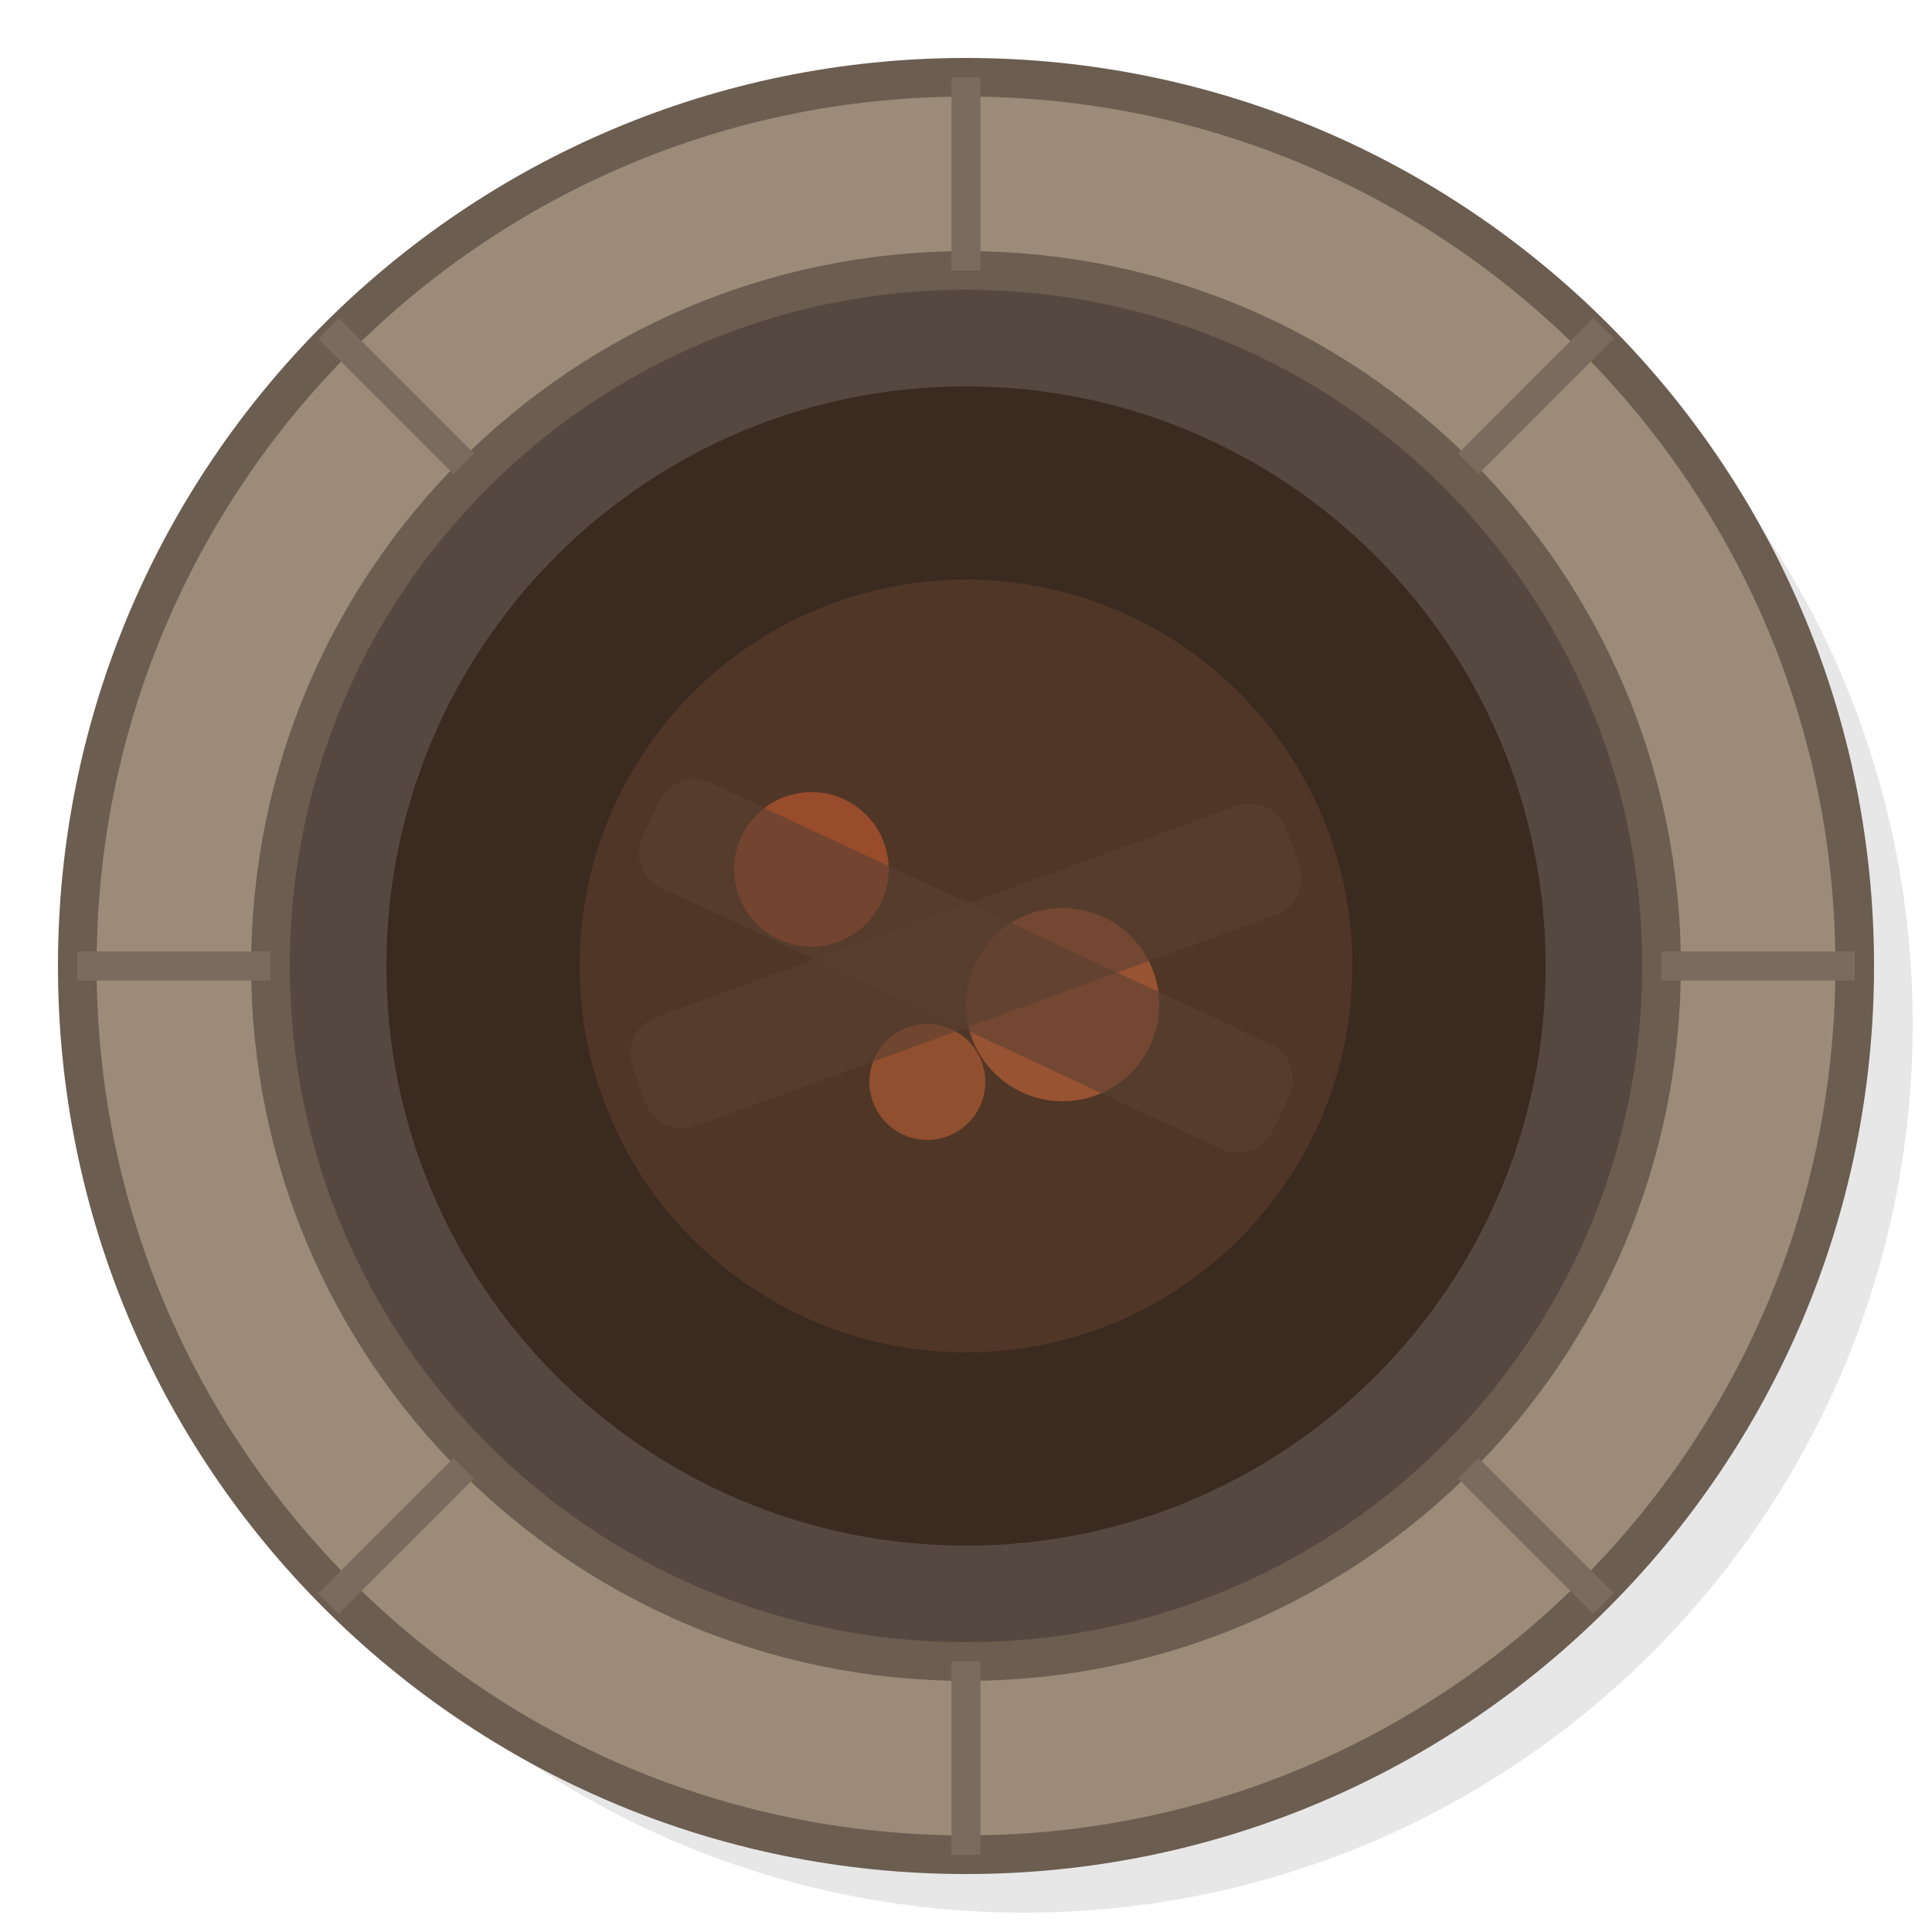
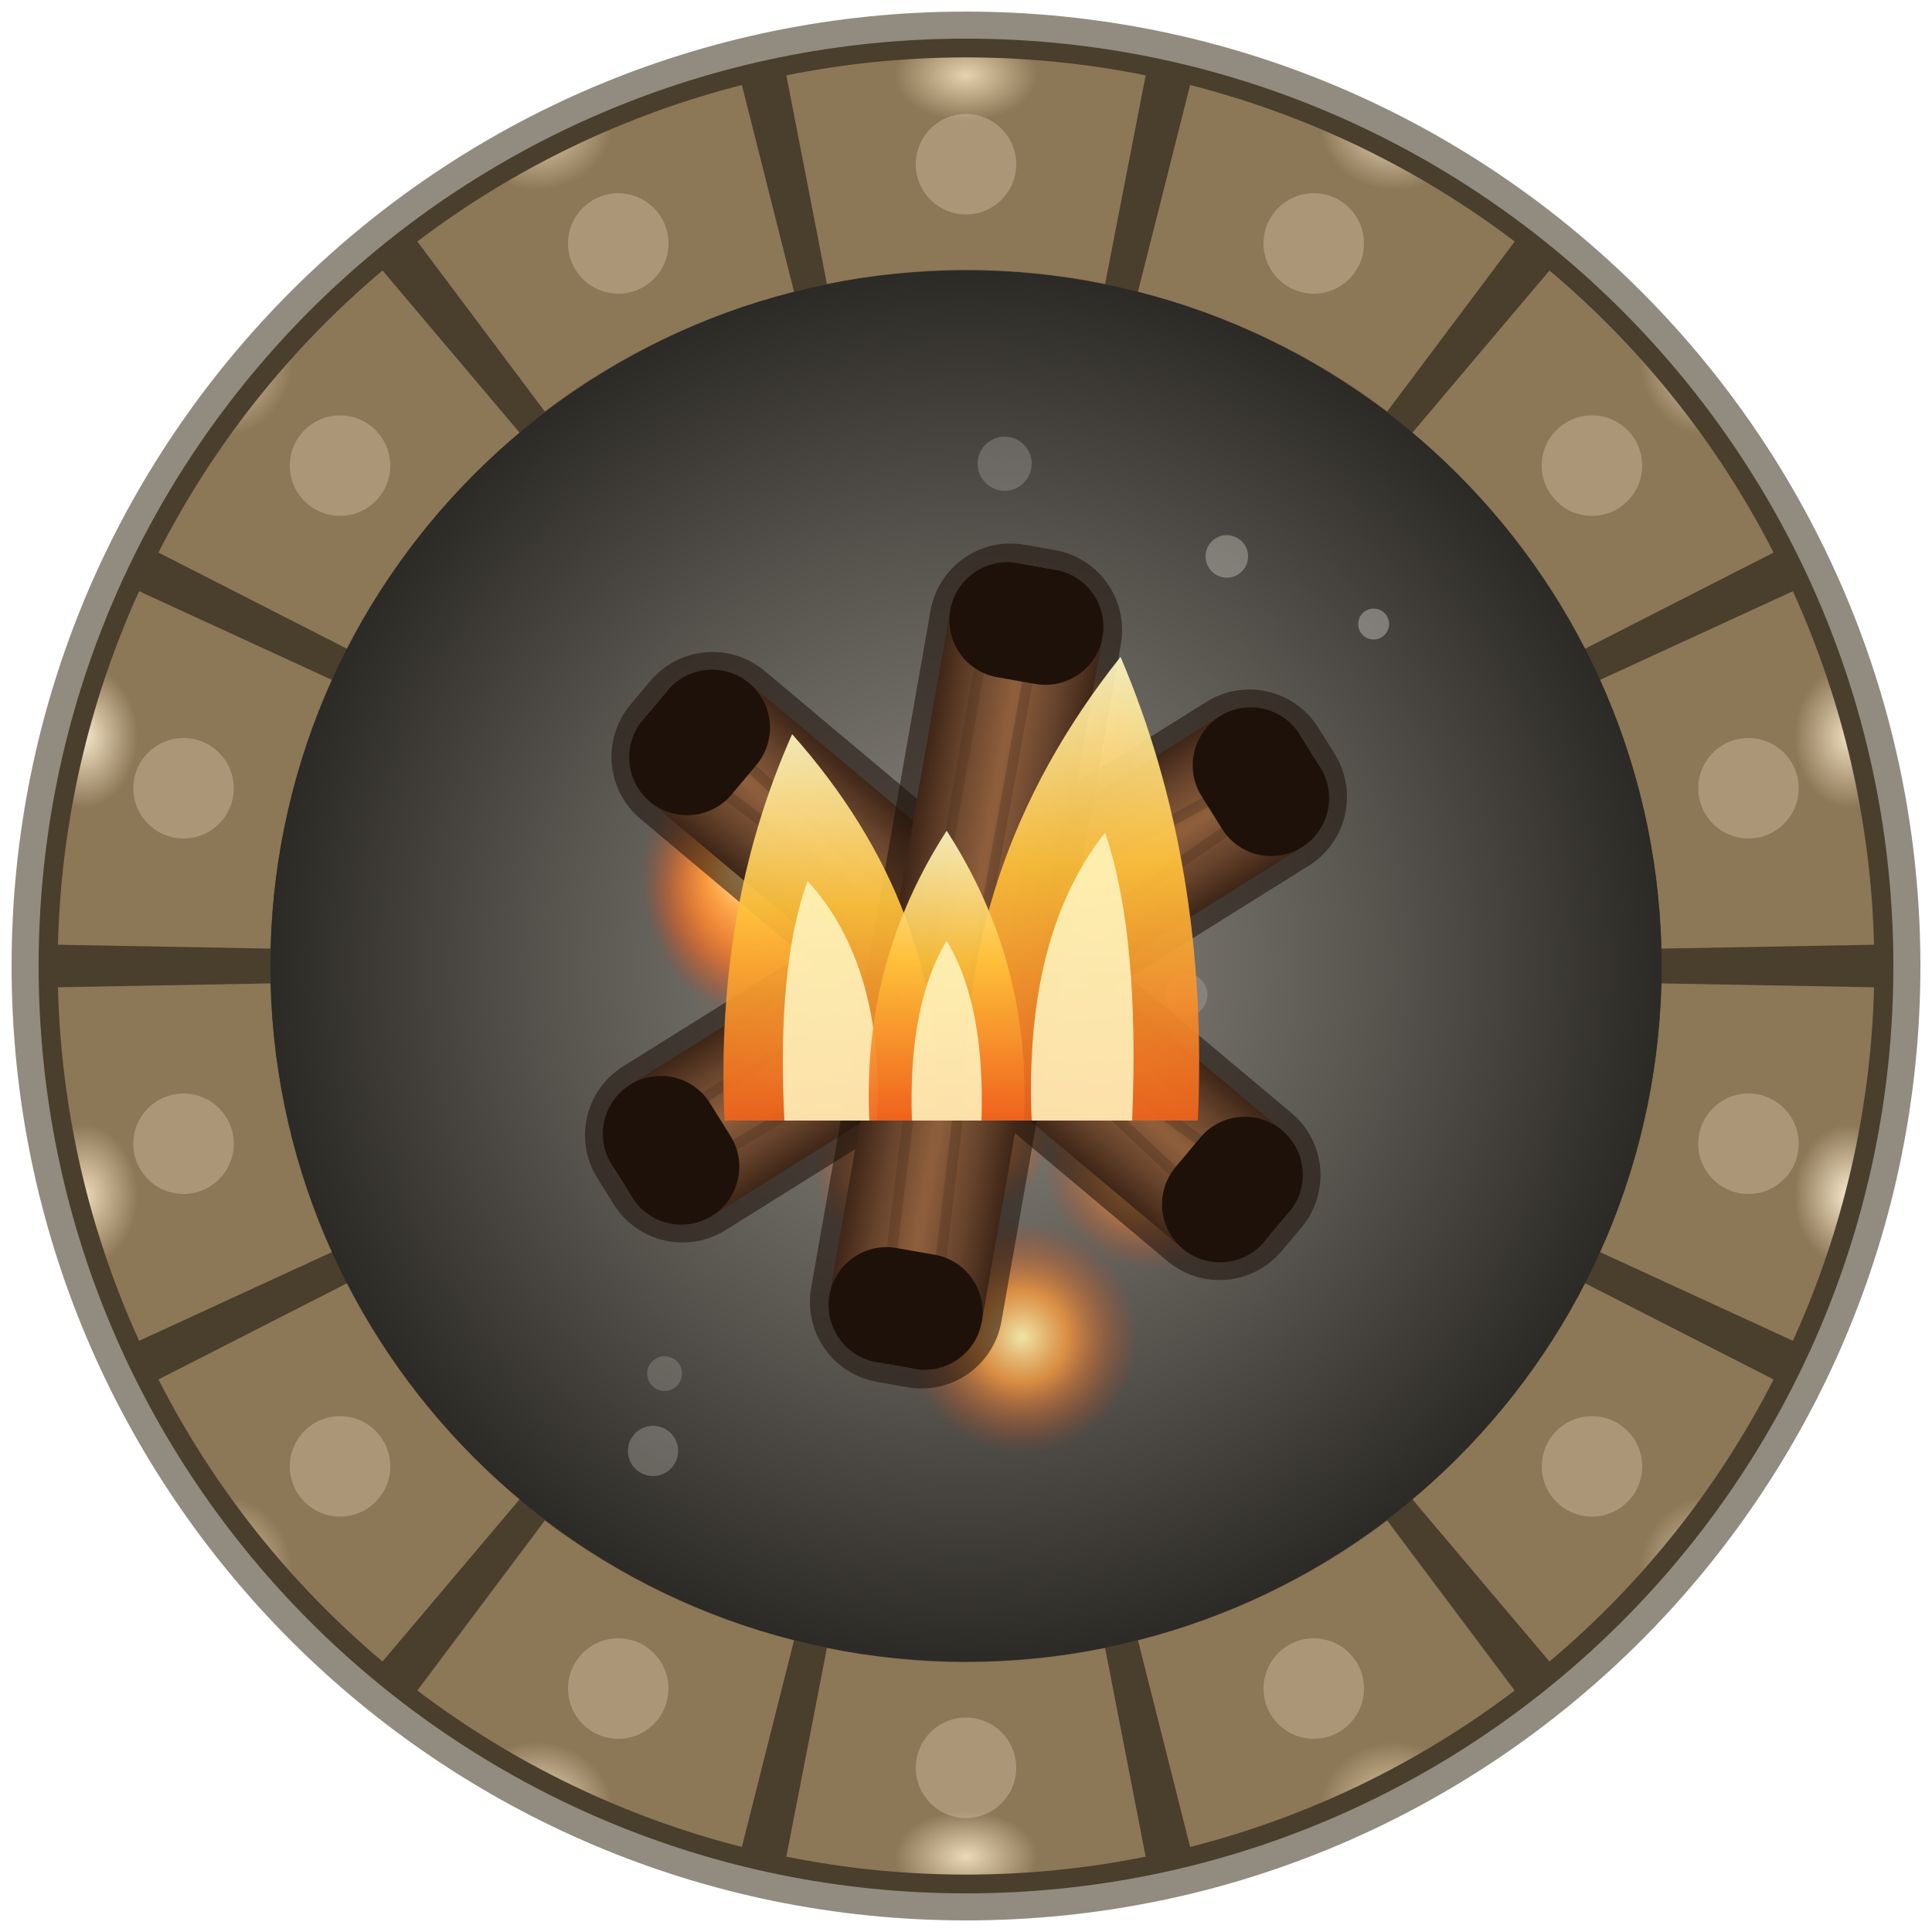
<svg xmlns="http://www.w3.org/2000/svg" viewBox="0 0 100 100">
-   <circle cx="53" cy="53" r="46" fill="#00000018" />
-   <circle cx="50" cy="50" r="46" fill="#9B8B78" stroke="#6B5D50" stroke-width="2" />
-   <circle cx="50" cy="50" r="36" fill="#554840" stroke="#6B5D50" stroke-width="2" />
-   <line x1="50" y1="4" x2="50" y2="14" stroke="#7B6B5E" stroke-width="1.5" />
-   <line x1="50" y1="86" x2="50" y2="96" stroke="#7B6B5E" stroke-width="1.5" />
-   <line x1="4" y1="50" x2="14" y2="50" stroke="#7B6B5E" stroke-width="1.5" />
-   <line x1="86" y1="50" x2="96" y2="50" stroke="#7B6B5E" stroke-width="1.5" />
-   <line x1="17" y1="17" x2="24" y2="24" stroke="#7B6B5E" stroke-width="1.5" />
-   <line x1="76" y1="76" x2="83" y2="83" stroke="#7B6B5E" stroke-width="1.5" />
-   <line x1="83" y1="17" x2="76" y2="24" stroke="#7B6B5E" stroke-width="1.5" />
-   <line x1="17" y1="83" x2="24" y2="76" stroke="#7B6B5E" stroke-width="1.5" />
-   <circle cx="50" cy="50" r="30" fill="#3A2A20" />
-   <circle cx="50" cy="50" r="20" fill="#5A3A28" opacity="0.7" />
-   <circle cx="42" cy="45" r="4" fill="#C85A30" opacity="0.6" />
-   <circle cx="55" cy="52" r="5" fill="#E07040" opacity="0.5" />
-   <circle cx="48" cy="56" r="3" fill="#D06838" opacity="0.5" />
-   <rect x="32" y="47" width="36" height="6" rx="2" fill="#5A4030" opacity="0.6" transform="rotate(-20 50 50)" />
-   <rect x="32" y="47" width="36" height="6" rx="2" fill="#5A4030" opacity="0.6" transform="rotate(25 50 50)" />
+   <defs>
+     <radialGradient id="fp8_r1" cx="90.947%" cy="59.346%" r="20%">
+       <stop offset="0%" stop-color="#f8e8cb" />
+       <stop offset="100%" stop-color="#8c7756" />
+     </radialGradient>
+     <radialGradient id="fp8_r2" cx="82.837%" cy="76.187%" r="20%">
+       <stop offset="0%" stop-color="#ead6b4" />
+       <stop offset="100%" stop-color="#8c7756" />
+     </radialGradient>
+     <radialGradient id="fp8_r3" cx="68.223%" cy="87.841%" r="20%">
+       <stop offset="0%" stop-color="#e6d2ae" />
+       <stop offset="100%" stop-color="#8c7756" />
+     </radialGradient>
+     <radialGradient id="fp8_r4" cx="50%" cy="92%" r="20%">
+       <stop offset="0%" stop-color="#ecd9b7" />
+       <stop offset="100%" stop-color="#8c7756" />
+     </radialGradient>
+     <radialGradient id="fp8_r5" cx="31.777%" cy="87.841%" r="20%">
+       <stop offset="0%" stop-color="#f6e5c7" />
+       <stop offset="100%" stop-color="#8c7756" />
+     </radialGradient>
+     <radialGradient id="fp8_r6" cx="17.163%" cy="76.187%" r="20%">
+       <stop offset="0%" stop-color="#ebd8b6" />
+       <stop offset="100%" stop-color="#8c7756" />
+     </radialGradient>
+     <radialGradient id="fp8_r7" cx="9.053%" cy="59.346%" r="20%">
+       <stop offset="0%" stop-color="#eedbb9" />
+       <stop offset="100%" stop-color="#8c7756" />
+     </radialGradient>
+     <radialGradient id="fp8_r8" cx="9.053%" cy="40.654%" r="20%">
+       <stop offset="0%" stop-color="#f8e8ca" />
+       <stop offset="100%" stop-color="#8c7756" />
+     </radialGradient>
+     <radialGradient id="fp8_r9" cx="17.163%" cy="23.813%" r="20%">
+       <stop offset="0%" stop-color="#eddbb9" />
+       <stop offset="100%" stop-color="#8c7756" />
+     </radialGradient>
+     <radialGradient id="fp8_r10" cx="31.777%" cy="12.159%" r="20%">
+       <stop offset="0%" stop-color="#ead6b4" />
+       <stop offset="100%" stop-color="#8c7756" />
+     </radialGradient>
+     <radialGradient id="fp8_r11" cx="50%" cy="8%" r="20%">
+       <stop offset="0%" stop-color="#e6d2ae" />
+       <stop offset="100%" stop-color="#8c7756" />
+     </radialGradient>
+     <radialGradient id="fp8_r12" cx="68.223%" cy="12.159%" r="20%">
+       <stop offset="0%" stop-color="#f3e2c3" />
+       <stop offset="100%" stop-color="#8c7756" />
+     </radialGradient>
+     <radialGradient id="fp8_r13" cx="82.837%" cy="23.813%" r="20%">
+       <stop offset="0%" stop-color="#f2e0c0" />
+       <stop offset="100%" stop-color="#8c7756" />
+     </radialGradient>
+     <radialGradient id="fp8_r14" cx="90.947%" cy="40.654%" r="20%">
+       <stop offset="0%" stop-color="#f0debe" />
+       <stop offset="100%" stop-color="#8c7756" />
+     </radialGradient>
+     <radialGradient id="fp8_r15" cx="50%" cy="50%" r="50%">
+       <stop offset="0%" stop-color="#8f8b83" />
+       <stop offset="60%" stop-color="#57544e" />
+       <stop offset="100%" stop-color="#2b2925" />
+     </radialGradient>
+     <radialGradient id="fp8_r16" cx="50%" cy="50%" r="50%">
+       <stop offset="0%" stop-color="#fff4b0" stop-opacity="0.9" />
+       <stop offset="40%" stop-color="#ff9d3e" stop-opacity="0.765" />
+       <stop offset="100%" stop-color="#c8421a" stop-opacity="0" />
+     </radialGradient>
+     <radialGradient id="fp8_r17" cx="50%" cy="50%" r="50%">
+       <stop offset="0%" stop-color="#fff4b0" stop-opacity="0.9" />
+       <stop offset="40%" stop-color="#ff9d3e" stop-opacity="0.765" />
+       <stop offset="100%" stop-color="#c8421a" stop-opacity="0" />
+     </radialGradient>
+     <radialGradient id="fp8_r18" cx="50%" cy="50%" r="50%">
+       <stop offset="0%" stop-color="#fff4b0" stop-opacity="0.9" />
+       <stop offset="40%" stop-color="#ff9d3e" stop-opacity="0.765" />
+       <stop offset="100%" stop-color="#c8421a" stop-opacity="0" />
+     </radialGradient>
+     <radialGradient id="fp8_r19" cx="50%" cy="50%" r="50%">
+       <stop offset="0%" stop-color="#fff4b0" stop-opacity="0.9" />
+       <stop offset="40%" stop-color="#ff9d3e" stop-opacity="0.765" />
+       <stop offset="100%" stop-color="#c8421a" stop-opacity="0" />
+     </radialGradient>
+     <radialGradient id="fp8_r20" cx="50%" cy="50%" r="50%">
+       <stop offset="0%" stop-color="#fff4b0" stop-opacity="0.9" />
+       <stop offset="40%" stop-color="#ff9d3e" stop-opacity="0.765" />
+       <stop offset="100%" stop-color="#c8421a" stop-opacity="0" />
+     </radialGradient>
+     <radialGradient id="fp8_r21" cx="50%" cy="50%" r="50%">
+       <stop offset="0%" stop-color="#fff4b0" stop-opacity="0.9" />
+       <stop offset="40%" stop-color="#ff9d3e" stop-opacity="0.765" />
+       <stop offset="100%" stop-color="#c8421a" stop-opacity="0" />
+     </radialGradient>
+     <radialGradient id="fp8_r22" cx="50%" cy="50%" r="50%">
+       <stop offset="0%" stop-color="#fff4b0" stop-opacity="0.9" />
+       <stop offset="40%" stop-color="#ff9d3e" stop-opacity="0.765" />
+       <stop offset="100%" stop-color="#c8421a" stop-opacity="0" />
+     </radialGradient>
+     <radialGradient id="fp8_r23" cx="50%" cy="50%" r="50%">
+       <stop offset="0%" stop-color="#fff4b0" stop-opacity="0.9" />
+       <stop offset="40%" stop-color="#ff9d3e" stop-opacity="0.765" />
+       <stop offset="100%" stop-color="#c8421a" stop-opacity="0" />
+     </radialGradient>
+     <radialGradient id="fp8_r24" cx="50%" cy="50%" r="50%">
+       <stop offset="0%" stop-color="#fff4b0" stop-opacity="0.9" />
+       <stop offset="40%" stop-color="#ff9d3e" stop-opacity="0.765" />
+       <stop offset="100%" stop-color="#c8421a" stop-opacity="0" />
+     </radialGradient>
+     <linearGradient id="fpl12_l25" x1="0" y1="0" x2="0" y2="1">
+       <stop offset="0%" stop-color="#3f2617" />
+       <stop offset="22%" stop-color="#66432c" />
+       <stop offset="50%" stop-color="#8f5f3c" />
+       <stop offset="78%" stop-color="#66432c" />
+       <stop offset="100%" stop-color="#3f2617" />
+     </linearGradient>
+     <linearGradient id="fpl12_l26" x1="0" y1="0" x2="0" y2="1">
+       <stop offset="0%" stop-color="#3f2617" />
+       <stop offset="22%" stop-color="#66432c" />
+       <stop offset="50%" stop-color="#8f5f3c" />
+       <stop offset="78%" stop-color="#66432c" />
+       <stop offset="100%" stop-color="#3f2617" />
+     </linearGradient>
+     <linearGradient id="fpl12_l27" x1="0" y1="0" x2="0" y2="1">
+       <stop offset="0%" stop-color="#3f2617" />
+       <stop offset="22%" stop-color="#66432c" />
+       <stop offset="50%" stop-color="#8f5f3c" />
+       <stop offset="78%" stop-color="#66432c" />
+       <stop offset="100%" stop-color="#3f2617" />
+     </linearGradient>
+     <linearGradient id="fp8_l28" x1="0" y1="0" x2="0" y2="1">
+       <stop offset="0%" stop-color="#fff7c2" />
+       <stop offset="45%" stop-color="#ffc23a" />
+       <stop offset="100%" stop-color="#f0621c" />
+     </linearGradient>
+     <linearGradient id="fp8_l29" x1="0" y1="0" x2="0" y2="1">
+       <stop offset="0%" stop-color="#fff7c2" />
+       <stop offset="45%" stop-color="#ffc23a" />
+       <stop offset="100%" stop-color="#f0621c" />
+     </linearGradient>
+     <linearGradient id="fp8_l30" x1="0" y1="0" x2="0" y2="1">
+       <stop offset="0%" stop-color="#fff7c2" />
+       <stop offset="45%" stop-color="#ffc23a" />
+       <stop offset="100%" stop-color="#f0621c" />
+     </linearGradient>
+   </defs>
+   <circle cx="50.0" cy="50.0" r="49.4" fill="#4a3e2c" opacity="0.6" />
+   <circle cx="50.0" cy="50.0" r="48.0" fill="#4a3e2c" />
+   <path d="M 86.0 50.9 L 97.0 51.1 A 47.0 47.0 0 0 1 92.8 69.4 L 82.8 64.8 A 36.0 36.0 0 0 0 86.0 50.9 Z" fill="url(#fp8_r1)" />
+   <circle cx="90.5" cy="59.2" r="2.6" fill="#e5d5b6" opacity="0.35" />
+   <path d="M 82.0 66.4 L 91.8 71.4 A 47.0 47.0 0 0 1 80.2 86.0 L 73.1 77.6 A 36.0 36.0 0 0 0 82.0 66.4 Z" fill="url(#fp8_r2)" />
+   <circle cx="82.4" cy="75.9" r="2.6" fill="#e5d5b6" opacity="0.35" />
+   <path d="M 71.8 78.7 L 78.4 87.5 A 47.0 47.0 0 0 1 61.6 95.6 L 58.9 84.9 A 36.0 36.0 0 0 0 71.8 78.7 Z" fill="url(#fp8_r3)" />
+   <circle cx="68.0" cy="87.4" r="2.6" fill="#e5d5b6" opacity="0.35" />
+   <path d="M 57.2 85.3 L 59.3 96.1 A 47.0 47.0 0 0 1 40.7 96.1 L 42.8 85.3 A 36.0 36.0 0 0 0 57.2 85.3 Z" fill="url(#fp8_r4)" />
+   <circle cx="50.0" cy="91.5" r="2.6" fill="#e5d5b6" opacity="0.35" />
+   <path d="M 41.1 84.9 L 38.4 95.6 A 47.0 47.0 0 0 1 21.6 87.5 L 28.2 78.7 A 36.0 36.0 0 0 0 41.1 84.9 Z" fill="url(#fp8_r5)" />
+   <circle cx="32.0" cy="87.4" r="2.6" fill="#e5d5b6" opacity="0.35" />
+   <path d="M 26.9 77.6 L 19.8 86.0 A 47.0 47.0 0 0 1 8.2 71.4 L 18.0 66.4 A 36.0 36.0 0 0 0 26.9 77.6 Z" fill="url(#fp8_r6)" />
+   <circle cx="17.6" cy="75.9" r="2.6" fill="#e5d5b6" opacity="0.35" />
+   <path d="M 17.2 64.8 L 7.2 69.4 A 47.0 47.0 0 0 1 3.0 51.1 L 14.0 50.9 A 36.0 36.0 0 0 0 17.2 64.8 Z" fill="url(#fp8_r7)" />
+   <circle cx="9.5" cy="59.2" r="2.6" fill="#e5d5b6" opacity="0.35" />
+   <path d="M 14.0 49.1 L 3.0 48.9 A 47.0 47.0 0 0 1 7.2 30.6 L 17.2 35.2 A 36.0 36.0 0 0 0 14.0 49.1 Z" fill="url(#fp8_r8)" />
+   <circle cx="9.5" cy="40.8" r="2.6" fill="#e5d5b6" opacity="0.35" />
+   <path d="M 18.0 33.6 L 8.2 28.6 A 47.0 47.0 0 0 1 19.8 14.0 L 26.9 22.4 A 36.0 36.0 0 0 0 18.0 33.6 Z" fill="url(#fp8_r9)" />
+   <circle cx="17.6" cy="24.1" r="2.6" fill="#e5d5b6" opacity="0.35" />
+   <path d="M 28.2 21.3 L 21.6 12.5 A 47.0 47.0 0 0 1 38.4 4.4 L 41.1 15.1 A 36.0 36.0 0 0 0 28.2 21.3 Z" fill="url(#fp8_r10)" />
+   <circle cx="32.0" cy="12.6" r="2.6" fill="#e5d5b6" opacity="0.35" />
+   <path d="M 42.8 14.7 L 40.7 3.9 A 47.0 47.0 0 0 1 59.3 3.9 L 57.2 14.7 A 36.0 36.0 0 0 0 42.8 14.7 Z" fill="url(#fp8_r11)" />
+   <circle cx="50.0" cy="8.5" r="2.6" fill="#e5d5b6" opacity="0.35" />
+   <path d="M 58.9 15.1 L 61.6 4.4 A 47.0 47.0 0 0 1 78.4 12.5 L 71.8 21.3 A 36.0 36.0 0 0 0 58.9 15.1 Z" fill="url(#fp8_r12)" />
+   <circle cx="68.0" cy="12.6" r="2.6" fill="#e5d5b6" opacity="0.35" />
+   <path d="M 73.1 22.4 L 80.2 14.0 A 47.0 47.0 0 0 1 91.8 28.6 L 82.0 33.6 A 36.0 36.0 0 0 0 73.1 22.4 Z" fill="url(#fp8_r13)" />
+   <circle cx="82.4" cy="24.1" r="2.6" fill="#e5d5b6" opacity="0.35" />
+   <path d="M 82.8 35.2 L 92.8 30.6 A 47.0 47.0 0 0 1 97.0 48.9 L 86.0 49.1 A 36.0 36.0 0 0 0 82.8 35.2 Z" fill="url(#fp8_r14)" />
+   <circle cx="90.5" cy="40.8" r="2.6" fill="#e5d5b6" opacity="0.35" />
+   <circle cx="50.0" cy="50.0" r="36.0" fill="url(#fp8_r15)" />
+   <circle cx="34.4" cy="71.1" r="0.9" fill="#c9c5bd" opacity="0.25" />
+   <circle cx="48.3" cy="66.0" r="1.0" fill="#c9c5bd" opacity="0.28" />
+   <circle cx="39.5" cy="37.3" r="1.0" fill="#c9c5bd" opacity="0.20" />
+   <circle cx="59.1" cy="39.1" r="0.7" fill="#c9c5bd" opacity="0.22" />
+   <circle cx="71.1" cy="32.3" r="0.8" fill="#c9c5bd" opacity="0.45" />
+   <circle cx="33.8" cy="75.1" r="1.3" fill="#c9c5bd" opacity="0.32" />
+   <circle cx="56.4" cy="56.3" r="1.3" fill="#c9c5bd" opacity="0.40" />
+   <circle cx="52.0" cy="24.0" r="1.4" fill="#c9c5bd" opacity="0.27" />
+   <circle cx="45.0" cy="50.2" r="1.0" fill="#c9c5bd" opacity="0.22" />
+   <circle cx="46.8" cy="44.3" r="1.0" fill="#c9c5bd" opacity="0.30" />
+   <circle cx="60.3" cy="48.1" r="0.9" fill="#c9c5bd" opacity="0.20" />
+   <circle cx="61.4" cy="51.5" r="1.1" fill="#c9c5bd" opacity="0.26" />
+   <circle cx="45.3" cy="55.1" r="1.2" fill="#c9c5bd" opacity="0.36" />
+   <circle cx="63.5" cy="28.8" r="1.1" fill="#c9c5bd" opacity="0.42" />
+   <circle cx="56.6" cy="55.0" r="1.1" fill="#c9c5bd" opacity="0.30" />
+   <circle cx="60.2" cy="55.8" r="1.1" fill="#c9c5bd" opacity="0.39" />
+   <circle cx="40.5" cy="56.4" r="1.2" fill="#c9c5bd" opacity="0.30" />
+   <circle cx="54.5" cy="46.9" r="1.3" fill="#c9c5bd" opacity="0.30" />
+   <circle cx="46.4" cy="60.6" r="4.2" fill="url(#fp8_r16)" />
+   <circle cx="55.6" cy="37.5" r="3.2" fill="url(#fp8_r17)" />
+   <circle cx="39.5" cy="47.2" r="5.6" fill="url(#fp8_r18)" />
+   <circle cx="50.4" cy="58.6" r="4.1" fill="url(#fp8_r19)" />
+   <circle cx="39.1" cy="46.4" r="5.8" fill="url(#fp8_r20)" />
+   <circle cx="59.6" cy="60.1" r="5.6" fill="url(#fp8_r21)" />
+   <circle cx="52.9" cy="69.2" r="6.0" fill="url(#fp8_r22)" />
+   <circle cx="55.2" cy="43.4" r="5.7" fill="url(#fp8_r23)" />
+   <circle cx="38.7" cy="45.1" r="5.6" fill="url(#fp8_r24)" />
+   <g transform="rotate(-32.0 50.0 50.0)">
+     <rect x="28.0" y="45.0" width="44.0" height="10.0" rx="4.2" fill="#1e1109" opacity="0.55" />
+     <rect x="29.0" y="46.0" width="42.0" height="8.0" rx="3.2" fill="url(#fpl12_l25)" />
+     <path d="M 30.5 48.6 L 50.0 48.6 L 69.5 49.6" fill="none" stroke="#4e3220" stroke-width="0.55" stroke-linecap="round" opacity="0.35" />
+     <path d="M 30.5 51.4 L 50.0 51.9 L 69.5 51.0" fill="none" stroke="#4e3220" stroke-width="0.55" stroke-linecap="round" opacity="0.35" />
+     <line x1="32.2" y1="50.0" x2="67.8" y2="50.0" stroke="#8f5f3c" stroke-width="0.6" stroke-linecap="round" opacity="0.35" />
+     <rect x="29.0" y="46.0" width="6.0" height="8.0" rx="3" fill="#1e1109" />
+     <rect x="65.0" y="46.0" width="6.0" height="8.0" rx="3" fill="#1e1109" />
+   </g>
+   <g transform="rotate(40.0 50.0 50.0)">
+     <rect x="28.0" y="45.0" width="44.0" height="10.0" rx="4.2" fill="#1e1109" opacity="0.55" />
+     <rect x="29.0" y="46.0" width="42.0" height="8.0" rx="3.2" fill="url(#fpl12_l26)" />
+     <path d="M 30.5 49.1 L 50.0 50.0 L 69.5 48.9" fill="none" stroke="#4e3220" stroke-width="0.55" stroke-linecap="round" opacity="0.35" />
+     <path d="M 30.5 51.4 L 50.0 50.4 L 69.5 51.5" fill="none" stroke="#4e3220" stroke-width="0.55" stroke-linecap="round" opacity="0.35" />
+     <line x1="32.2" y1="50.0" x2="67.8" y2="50.0" stroke="#8f5f3c" stroke-width="0.6" stroke-linecap="round" opacity="0.35" />
+     <rect x="29.0" y="46.0" width="6.0" height="8.0" rx="3" fill="#1e1109" />
+     <rect x="65.0" y="46.0" width="6.0" height="8.0" rx="3" fill="#1e1109" />
+   </g>
+   <g transform="rotate(100.0 50.0 50.0)">
+     <rect x="28.0" y="45.0" width="44.0" height="10.0" rx="4.2" fill="#1e1109" opacity="0.55" />
+     <rect x="29.0" y="46.0" width="42.0" height="8.0" rx="3.2" fill="url(#fpl12_l27)" />
+     <path d="M 30.5 49.4 L 50.0 49.5 L 69.5 48.4" fill="none" stroke="#4e3220" stroke-width="0.55" stroke-linecap="round" opacity="0.35" />
+     <path d="M 30.5 52.0 L 50.0 52.0 L 69.5 51.0" fill="none" stroke="#4e3220" stroke-width="0.55" stroke-linecap="round" opacity="0.35" />
+     <line x1="32.2" y1="50.0" x2="67.8" y2="50.0" stroke="#8f5f3c" stroke-width="0.6" stroke-linecap="round" opacity="0.35" />
+     <rect x="29.0" y="46.0" width="6.0" height="8.0" rx="3" fill="#1e1109" />
+     <rect x="65.0" y="46.0" width="6.0" height="8.0" rx="3" fill="#1e1109" />
+   </g>
+   <path d="M 37.5 58.0 Q 37.0 47.0 41.0 38.0 Q 49.0 47.0 48.5 58.0 Z" fill="url(#fp8_l28)" opacity="0.92" />
+   <path d="M 40.6 58.0 Q 40.2 50.0 41.8 45.6 Q 45.8 50.0 45.4 58.0 Z" fill="#fff7c2" opacity="0.85" />
+   <path d="M 50.0 58.0 Q 49.4 44.8 58.0 34.0 Q 62.6 44.8 62.0 58.0 Z" fill="url(#fp8_l29)" opacity="0.92" />
+   <path d="M 53.4 58.0 Q 53.0 48.4 57.2 43.1 Q 59.0 48.4 58.6 58.0 Z" fill="#fff7c2" opacity="0.85" />
+   <path d="M 45.0 58.0 Q 44.6 49.8 49.0 43.0 Q 53.4 49.8 53.0 58.0 Z" fill="url(#fp8_l30)" opacity="0.92" />
+   <path d="M 47.2 58.0 Q 47.0 52.0 49.0 48.7 Q 51.0 52.0 50.8 58.0 Z" fill="#fff7c2" opacity="0.85" />
</svg>
